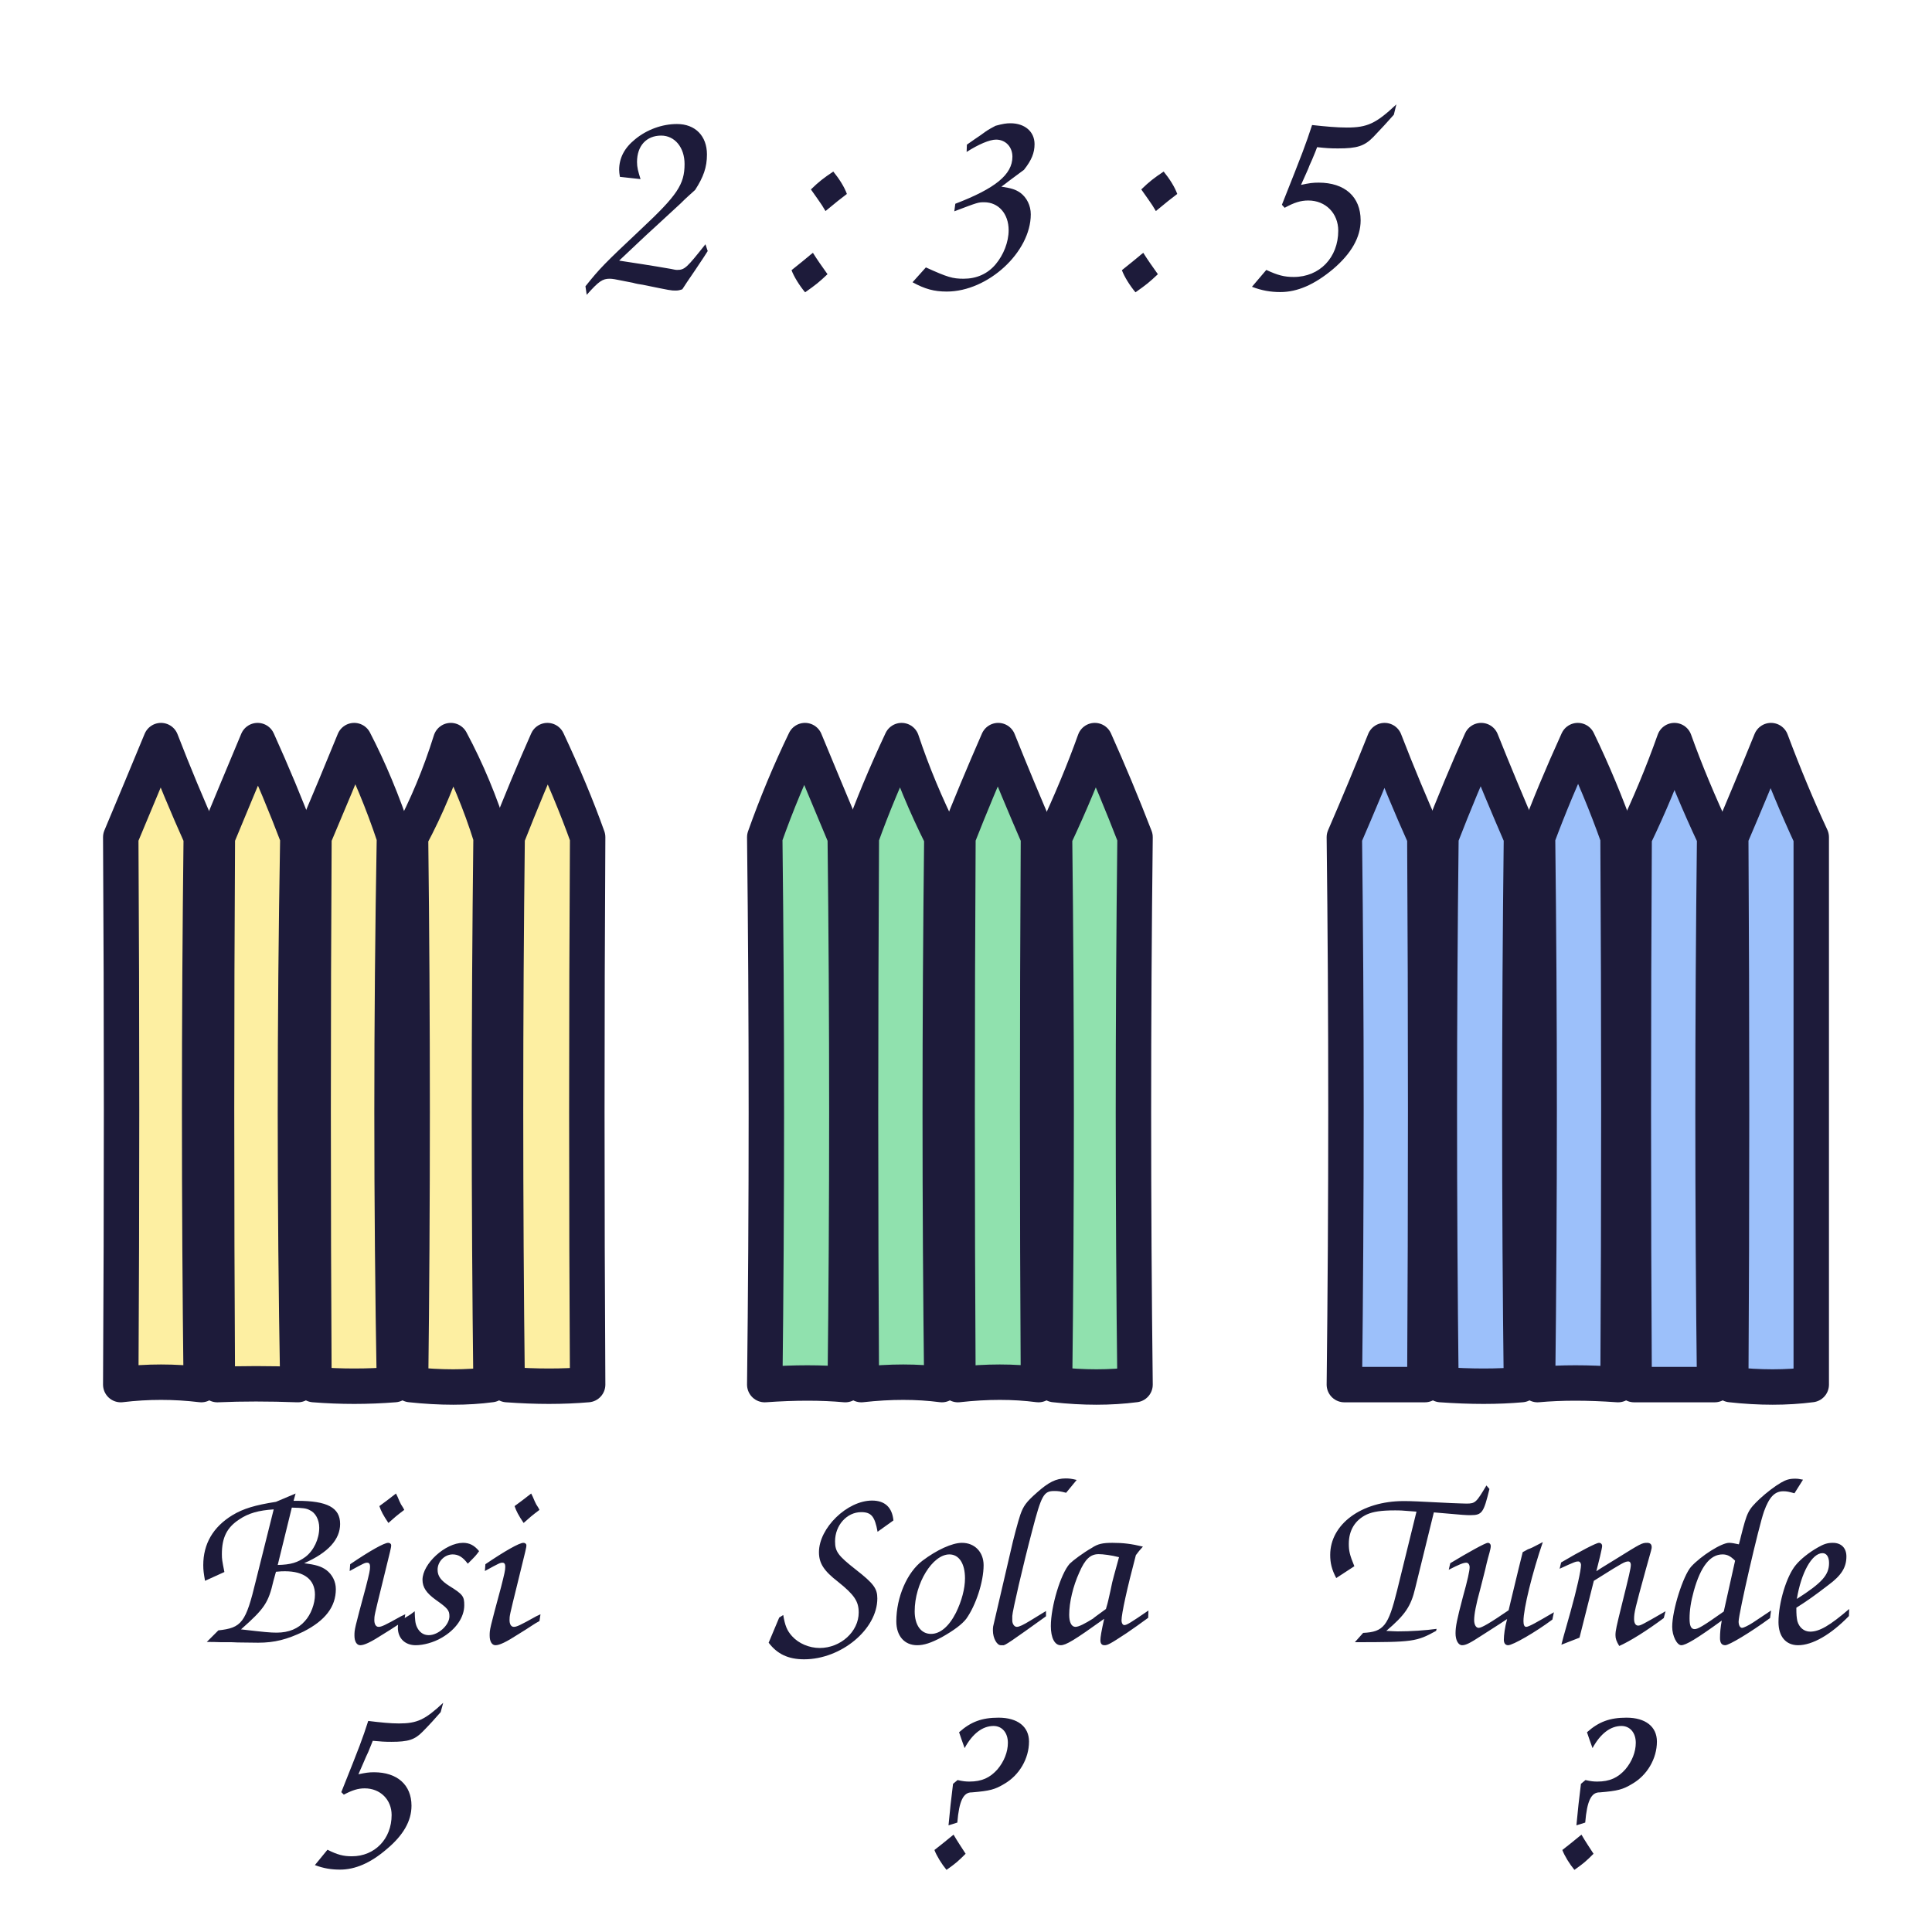
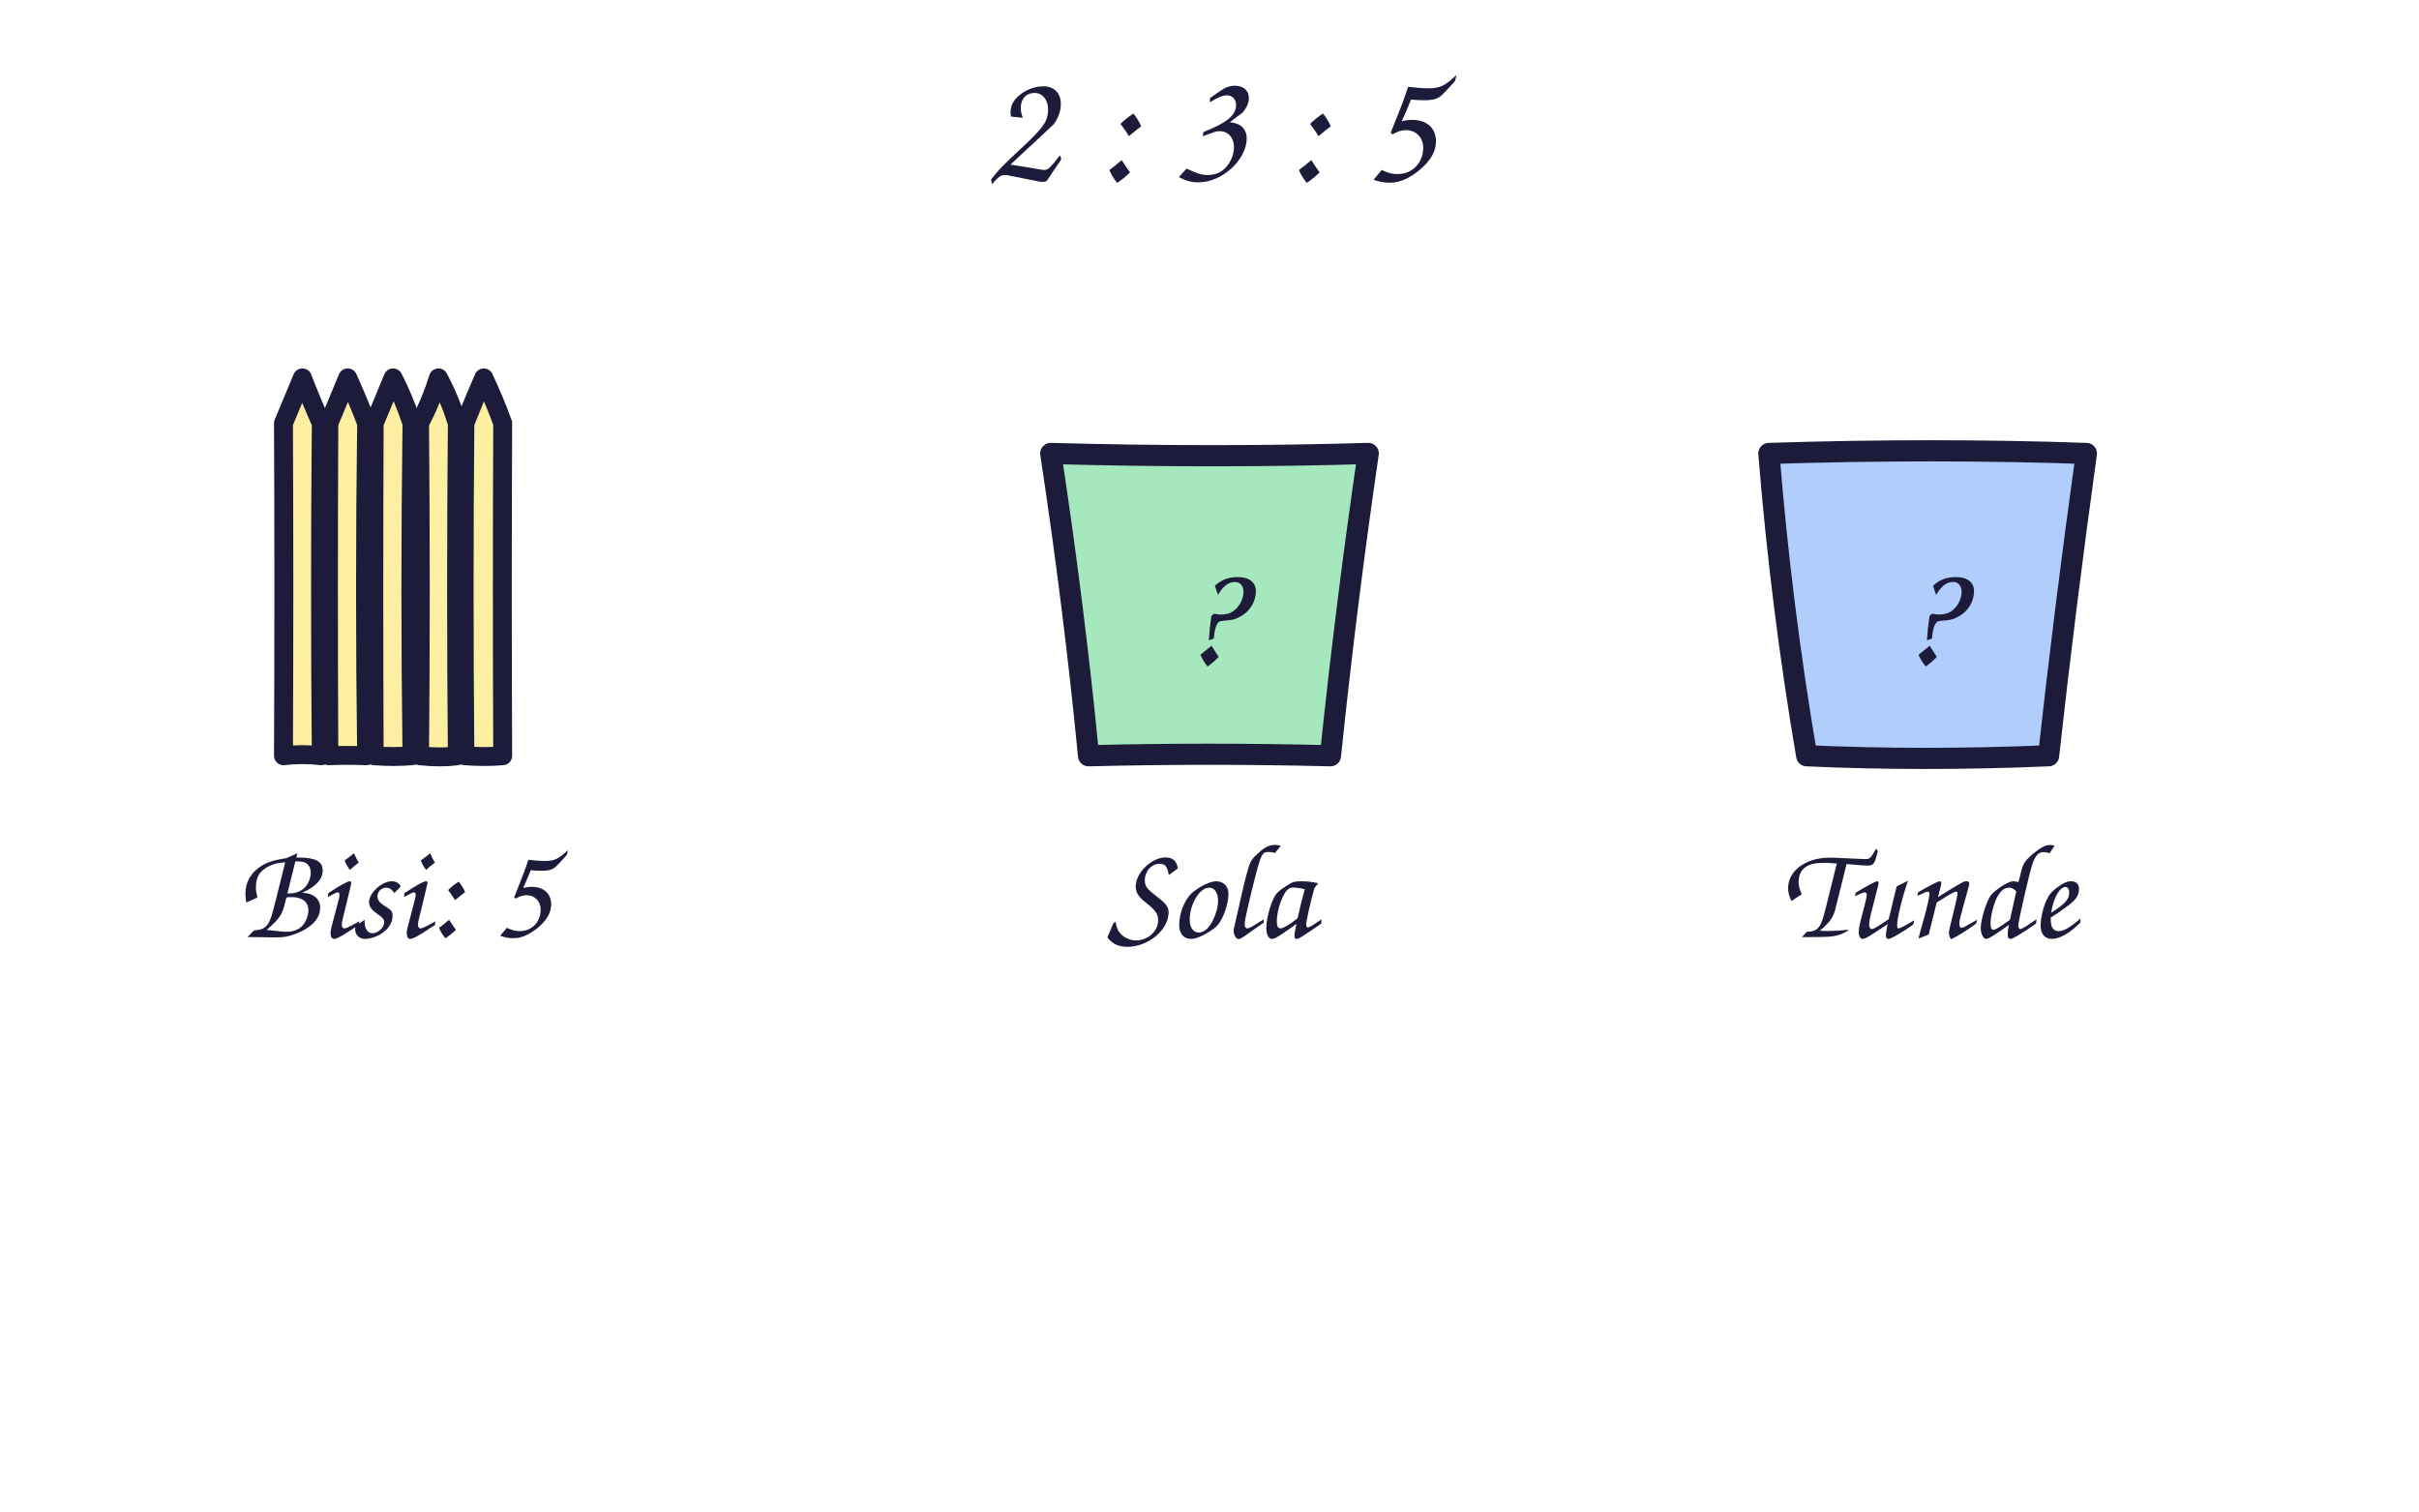
- <svg xmlns="http://www.w3.org/2000/svg" viewBox="0 0 120 120" width="120" height="120" aria-label="Pencils shared among Bisi, Sola and Tunde in the ratio 2 to 3 to 5; Bisi holds his 5 pencils">
-   <text x="60" y="18" font-family="Caveat, cursive" font-size="18" text-anchor="middle" fill="#1d1b3a">2 : 3 : 5</text>
-   <path d="M7.5 86Q7.6 68.8 7.5 52Q8.8 48.9 10 46Q11.2 49.1 12.5 52Q12.3 69 12.5 86Q10 85.7 7.5 86" fill="#fde047" fill-opacity="0.5" stroke="#1d1b3a" stroke-width="2.2" stroke-linecap="round" stroke-linejoin="round" />
-   <path d="M13.5 86Q13.4 68.7 13.5 52Q14.7 49.1 16 46Q17.4 49.1 18.5 52Q18.2 69.3 18.5 86Q15.8 85.9 13.5 86" fill="#fde047" fill-opacity="0.5" stroke="#1d1b3a" stroke-width="2.2" stroke-linecap="round" stroke-linejoin="round" />
-   <path d="M19.5 86Q19.4 69 19.5 52Q20.9 48.7 22 46Q23.4 48.7 24.5 52Q24.2 69.1 24.5 86Q22 86.2 19.5 86" fill="#fde047" fill-opacity="0.5" stroke="#1d1b3a" stroke-width="2.2" stroke-linecap="round" stroke-linejoin="round" />
-   <path d="M25.5 86Q25.7 69.1 25.5 52Q27 49.2 28 46Q29.5 48.8 30.5 52Q30.3 69.2 30.5 86Q28.3 86.3 25.5 86" fill="#fde047" fill-opacity="0.5" stroke="#1d1b3a" stroke-width="2.2" stroke-linecap="round" stroke-linejoin="round" />
-   <path d="M31.5 86Q31.3 68.9 31.5 52Q32.8 48.7 34 46Q35.5 49.2 36.5 52Q36.4 69.1 36.5 86Q34.2 86.2 31.5 86" fill="#fde047" fill-opacity="0.5" stroke="#1d1b3a" stroke-width="2.2" stroke-linecap="round" stroke-linejoin="round" />
-   <text x="22" y="102" font-family="Caveat, cursive" font-size="15" text-anchor="middle" fill="#1d1b3a">Bisi</text>
-   <text x="22" y="116" font-family="Caveat, cursive" font-size="16" text-anchor="middle" fill="#1d1b3a">5</text>
-   <path d="M47.5 86Q47.7 69.2 47.5 52Q48.6 48.9 50 46Q51.2 48.9 52.5 52Q52.7 69.1 52.5 86Q50.3 85.8 47.5 86" fill="#22c55e" fill-opacity="0.5" stroke="#1d1b3a" stroke-width="2.2" stroke-linecap="round" stroke-linejoin="round" />
-   <path d="M53.5 86Q53.4 69.3 53.5 52Q54.5 49.2 56 46Q57 49 58.5 52Q58.3 69.3 58.5 86Q56.2 85.7 53.5 86" fill="#22c55e" fill-opacity="0.5" stroke="#1d1b3a" stroke-width="2.2" stroke-linecap="round" stroke-linejoin="round" />
-   <path d="M59.5 86Q59.4 69.1 59.5 52Q60.6 49.2 62 46Q63.2 49 64.5 52Q64.4 69.2 64.5 86Q62.2 85.7 59.5 86" fill="#22c55e" fill-opacity="0.5" stroke="#1d1b3a" stroke-width="2.2" stroke-linecap="round" stroke-linejoin="round" />
-   <path d="M65.5 86Q65.7 69 65.5 52Q67 48.8 68 46Q69.3 48.9 70.5 52Q70.3 69.2 70.5 86Q68.2 86.3 65.5 86" fill="#22c55e" fill-opacity="0.5" stroke="#1d1b3a" stroke-width="2.2" stroke-linecap="round" stroke-linejoin="round" />
-   <text x="59" y="102" font-family="Caveat, cursive" font-size="15" text-anchor="middle" fill="#1d1b3a">Sola</text>
-   <text x="59" y="116" font-family="Caveat, cursive" font-size="16" text-anchor="middle" fill="#1d1b3a">?</text>
-   <path d="M83.5 86Q83.7 68.8 83.5 52Q84.8 49 86 46Q87.2 49.1 88.5 52Q88.6 68.8 88.5 86Q85.9 86 83.5 86" fill="#3b82f6" fill-opacity="0.5" stroke="#1d1b3a" stroke-width="2.2" stroke-linecap="round" stroke-linejoin="round" />
-   <path d="M89.5 86Q89.3 69 89.5 52Q90.7 48.9 92 46Q93.2 49 94.5 52Q94.3 69.3 94.5 86Q92.3 86.2 89.5 86" fill="#3b82f6" fill-opacity="0.5" stroke="#1d1b3a" stroke-width="2.2" stroke-linecap="round" stroke-linejoin="round" />
-   <path d="M95.5 86Q95.7 68.9 95.5 52Q96.5 49.3 98 46Q99.4 48.9 100.5 52Q100.6 68.9 100.5 86Q97.7 85.8 95.5 86" fill="#3b82f6" fill-opacity="0.5" stroke="#1d1b3a" stroke-width="2.2" stroke-linecap="round" stroke-linejoin="round" />
-   <path d="M101.5 86Q101.4 69.2 101.5 52Q102.9 49.1 104 46Q105 48.8 106.5 52Q106.3 69.3 106.5 86Q103.8 86 101.5 86" fill="#3b82f6" fill-opacity="0.5" stroke="#1d1b3a" stroke-width="2.2" stroke-linecap="round" stroke-linejoin="round" />
-   <path d="M107.5 86Q107.6 69.3 107.5 52Q108.7 49.2 110 46Q111.2 49.2 112.5 52Q112.5 69.3 112.5 86Q110.2 86.3 107.5 86" fill="#3b82f6" fill-opacity="0.5" stroke="#1d1b3a" stroke-width="2.2" stroke-linecap="round" stroke-linejoin="round" />
-   <text x="98" y="102" font-family="Caveat, cursive" font-size="15" text-anchor="middle" fill="#1d1b3a">Tunde</text>
-   <text x="98" y="116" font-family="Caveat, cursive" font-size="16" text-anchor="middle" fill="#1d1b3a">?</text>
+ <svg xmlns="http://www.w3.org/2000/svg" viewBox="0 0 320 200" width="320" height="200" aria-label="Pencils shared in the ratio 2 : 3 : 5: Bisi holds his 5 pencils, Sola and Tunde hold cups marked ?; then 10 equal part blocks">
+   <text x="160" y="24" font-family="Caveat, cursive" font-size="22" text-anchor="middle" fill="#1d1b3a">2 : 3 : 5</text>
+   <g data-part="bisi">
+     <path d="M37.5 100Q37.6 77.8 37.5 56Q38.8 52.9 40 50Q41.2 53.1 42.5 56Q42.3 78 42.5 100Q40 99.7 37.5 100" fill="#fde047" fill-opacity="0.5" stroke="#1d1b3a" stroke-width="2.5" stroke-linecap="round" stroke-linejoin="round" />
+     <path d="M43.5 100Q43.4 77.7 43.5 56Q44.7 53.1 46 50Q47.4 53.1 48.5 56Q48.2 78.3 48.5 100Q45.8 99.9 43.5 100" fill="#fde047" fill-opacity="0.5" stroke="#1d1b3a" stroke-width="2.5" stroke-linecap="round" stroke-linejoin="round" />
+     <path d="M49.5 100Q49.4 78 49.5 56Q50.9 52.7 52 50Q53.4 52.7 54.5 56Q54.2 78.1 54.5 100Q52 100.2 49.5 100" fill="#fde047" fill-opacity="0.5" stroke="#1d1b3a" stroke-width="2.5" stroke-linecap="round" stroke-linejoin="round" />
+     <path d="M55.5 100Q55.7 78.1 55.5 56Q57 53.2 58 50Q59.5 52.8 60.5 56Q60.3 78.2 60.5 100Q58.3 100.3 55.5 100" fill="#fde047" fill-opacity="0.5" stroke="#1d1b3a" stroke-width="2.5" stroke-linecap="round" stroke-linejoin="round" />
+     <path d="M61.5 100Q61.3 77.9 61.5 56Q62.8 52.7 64 50Q65.5 53.2 66.5 56Q66.4 78.1 66.5 100Q64.2 100.2 61.5 100" fill="#fde047" fill-opacity="0.5" stroke="#1d1b3a" stroke-width="2.5" stroke-linecap="round" stroke-linejoin="round" />
+     <text x="52" y="124" font-family="Caveat, cursive" font-size="18" text-anchor="middle" fill="#1d1b3a">Bisi: 5</text>
+   </g>
+   <g data-part="sola">
+     <path d="M139 60Q160.7 60.6 181 60Q178.1 79.8 176 100Q159.9 99.6 144 100Q142.1 80.4 139 60" fill="#22c55e" fill-opacity="0.4" stroke="#1d1b3a" stroke-width="2.8" stroke-linecap="round" stroke-linejoin="round" />
+     <text x="160" y="88" font-family="Caveat, cursive" font-size="20" text-anchor="middle" fill="#1d1b3a">?</text>
+     <text x="160" y="124" font-family="Caveat, cursive" font-size="18" text-anchor="middle" fill="#1d1b3a">Sola</text>
+   </g>
+   <g data-part="tunde">
+     <path d="M234 60Q255.8 59.3 276 60Q273.1 80.9 271 100Q254.4 100.7 239 100Q235.6 80 234 60" fill="#3b82f6" fill-opacity="0.4" stroke="#1d1b3a" stroke-width="2.8" stroke-linecap="round" stroke-linejoin="round" />
+     <text x="255" y="88" font-family="Caveat, cursive" font-size="20" text-anchor="middle" fill="#1d1b3a">?</text>
+     <text x="255" y="124" font-family="Caveat, cursive" font-size="18" text-anchor="middle" fill="#1d1b3a">Tunde</text>
+   </g>
</svg>
